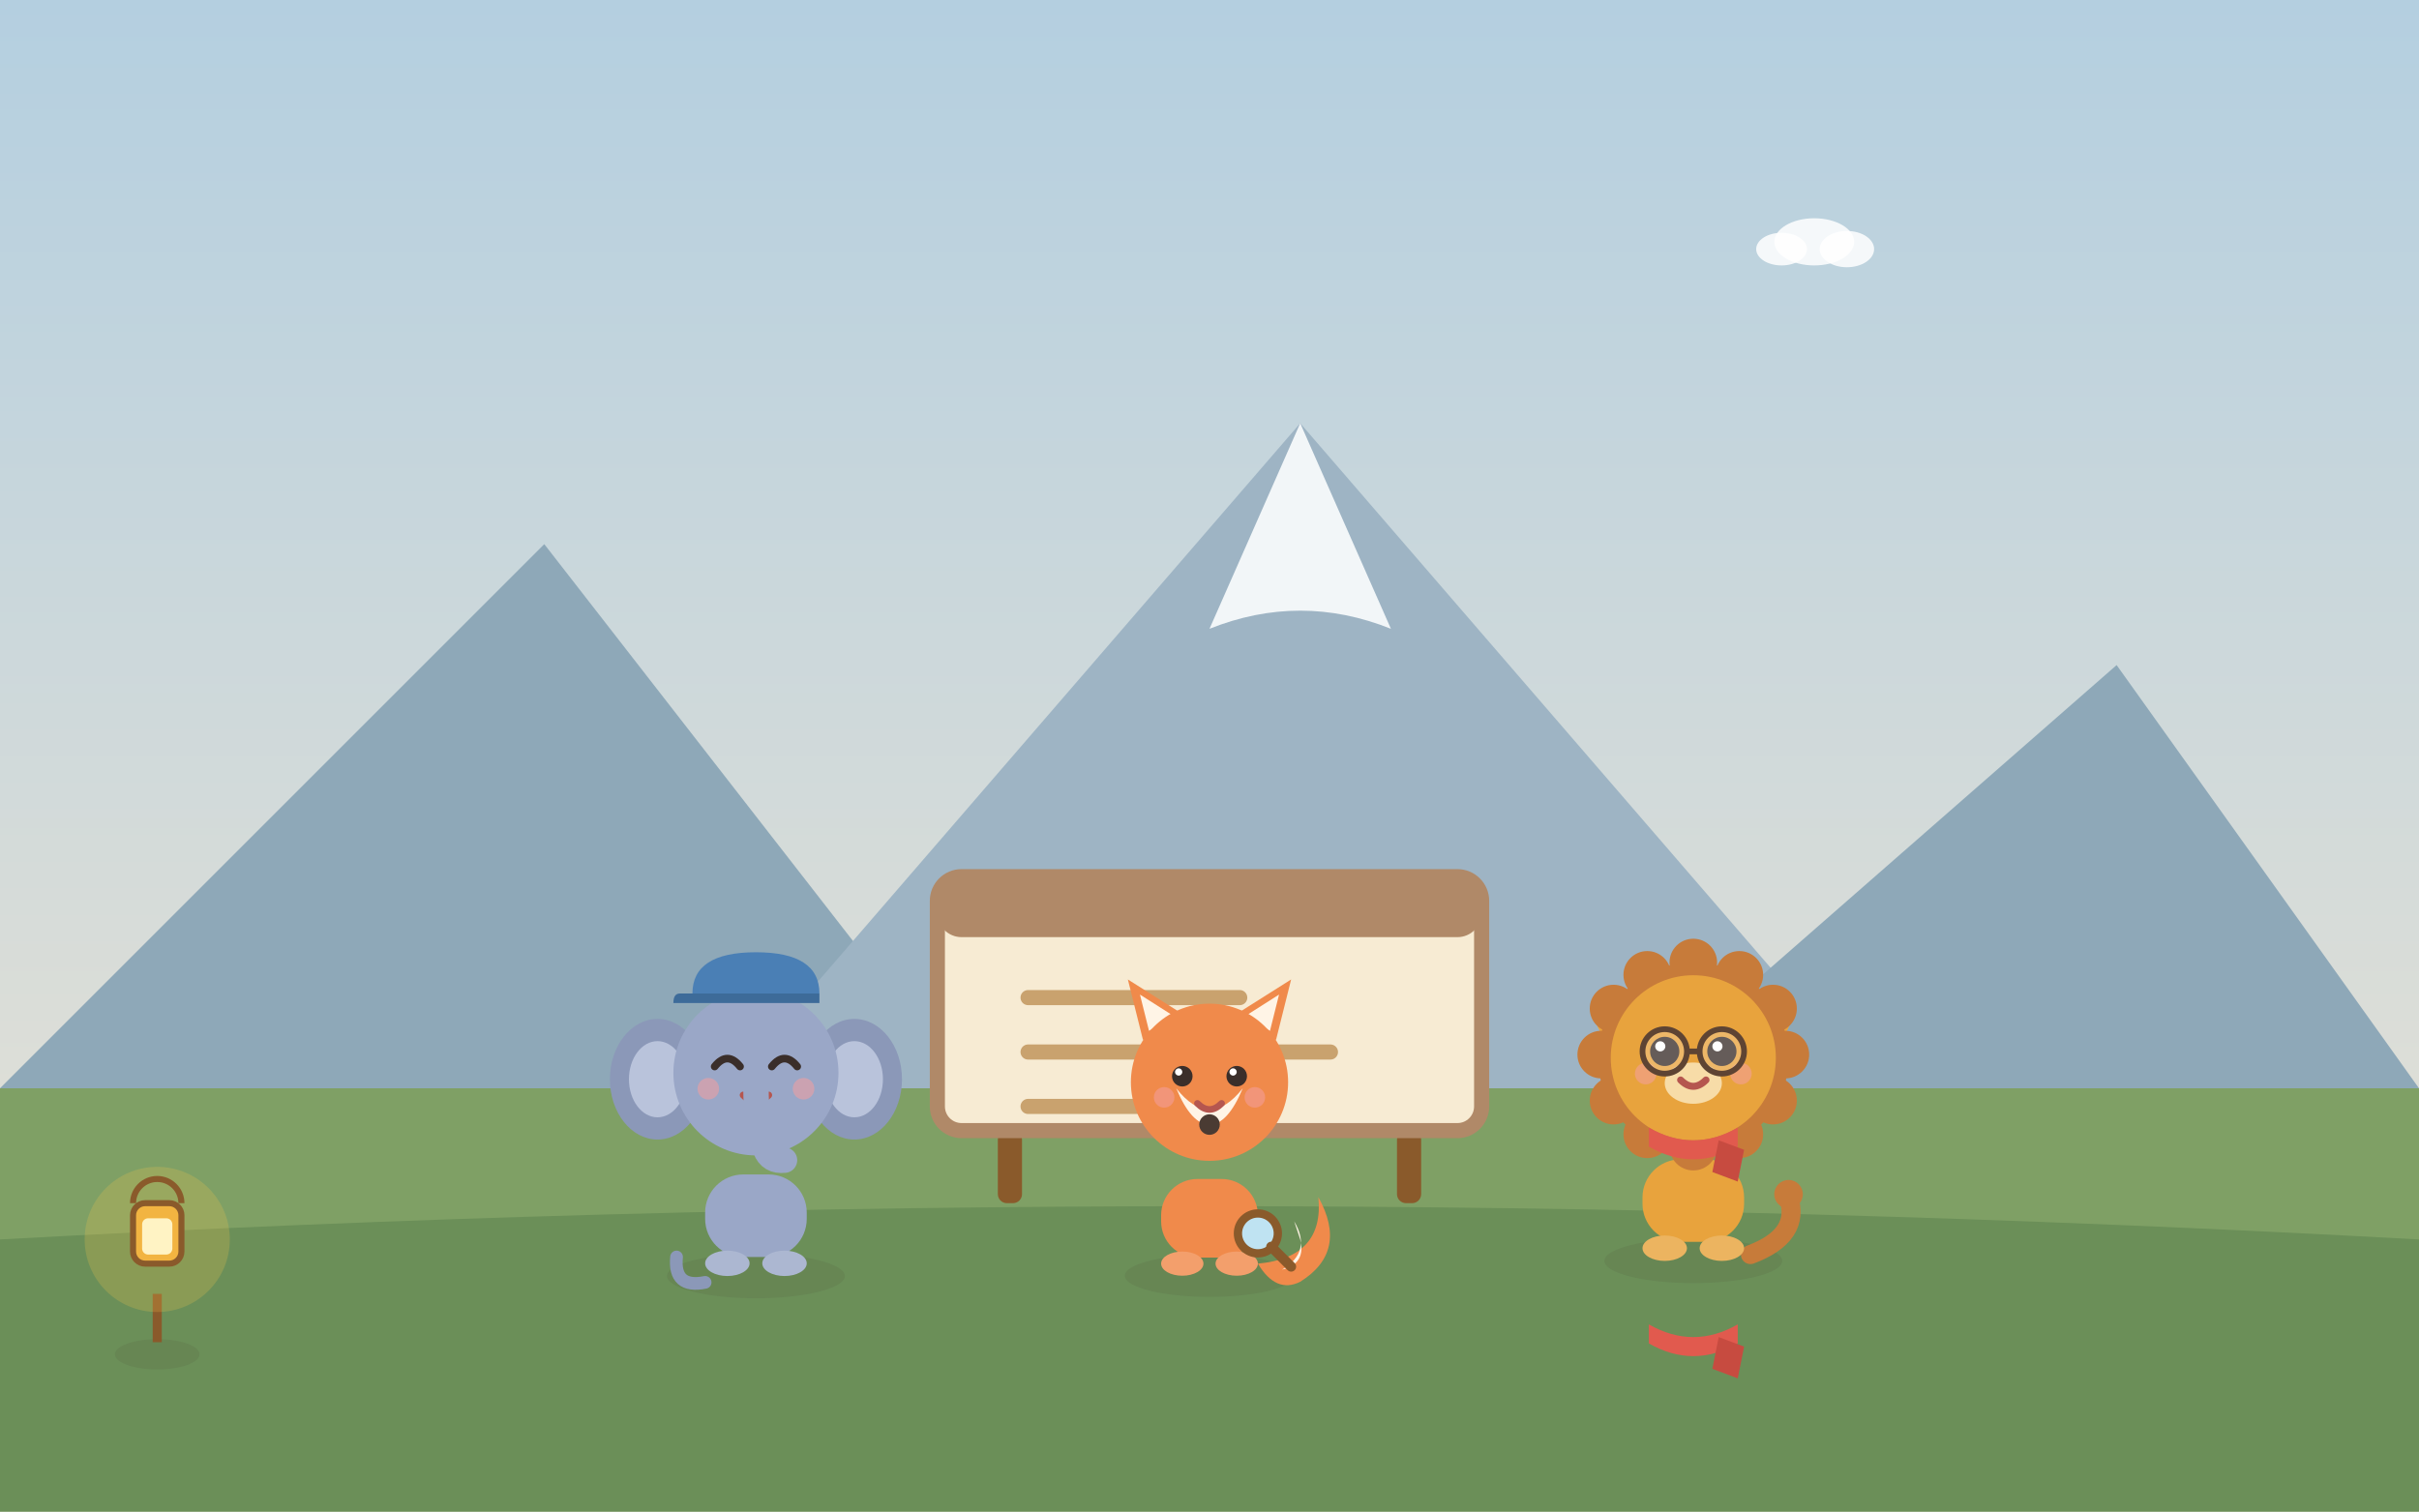
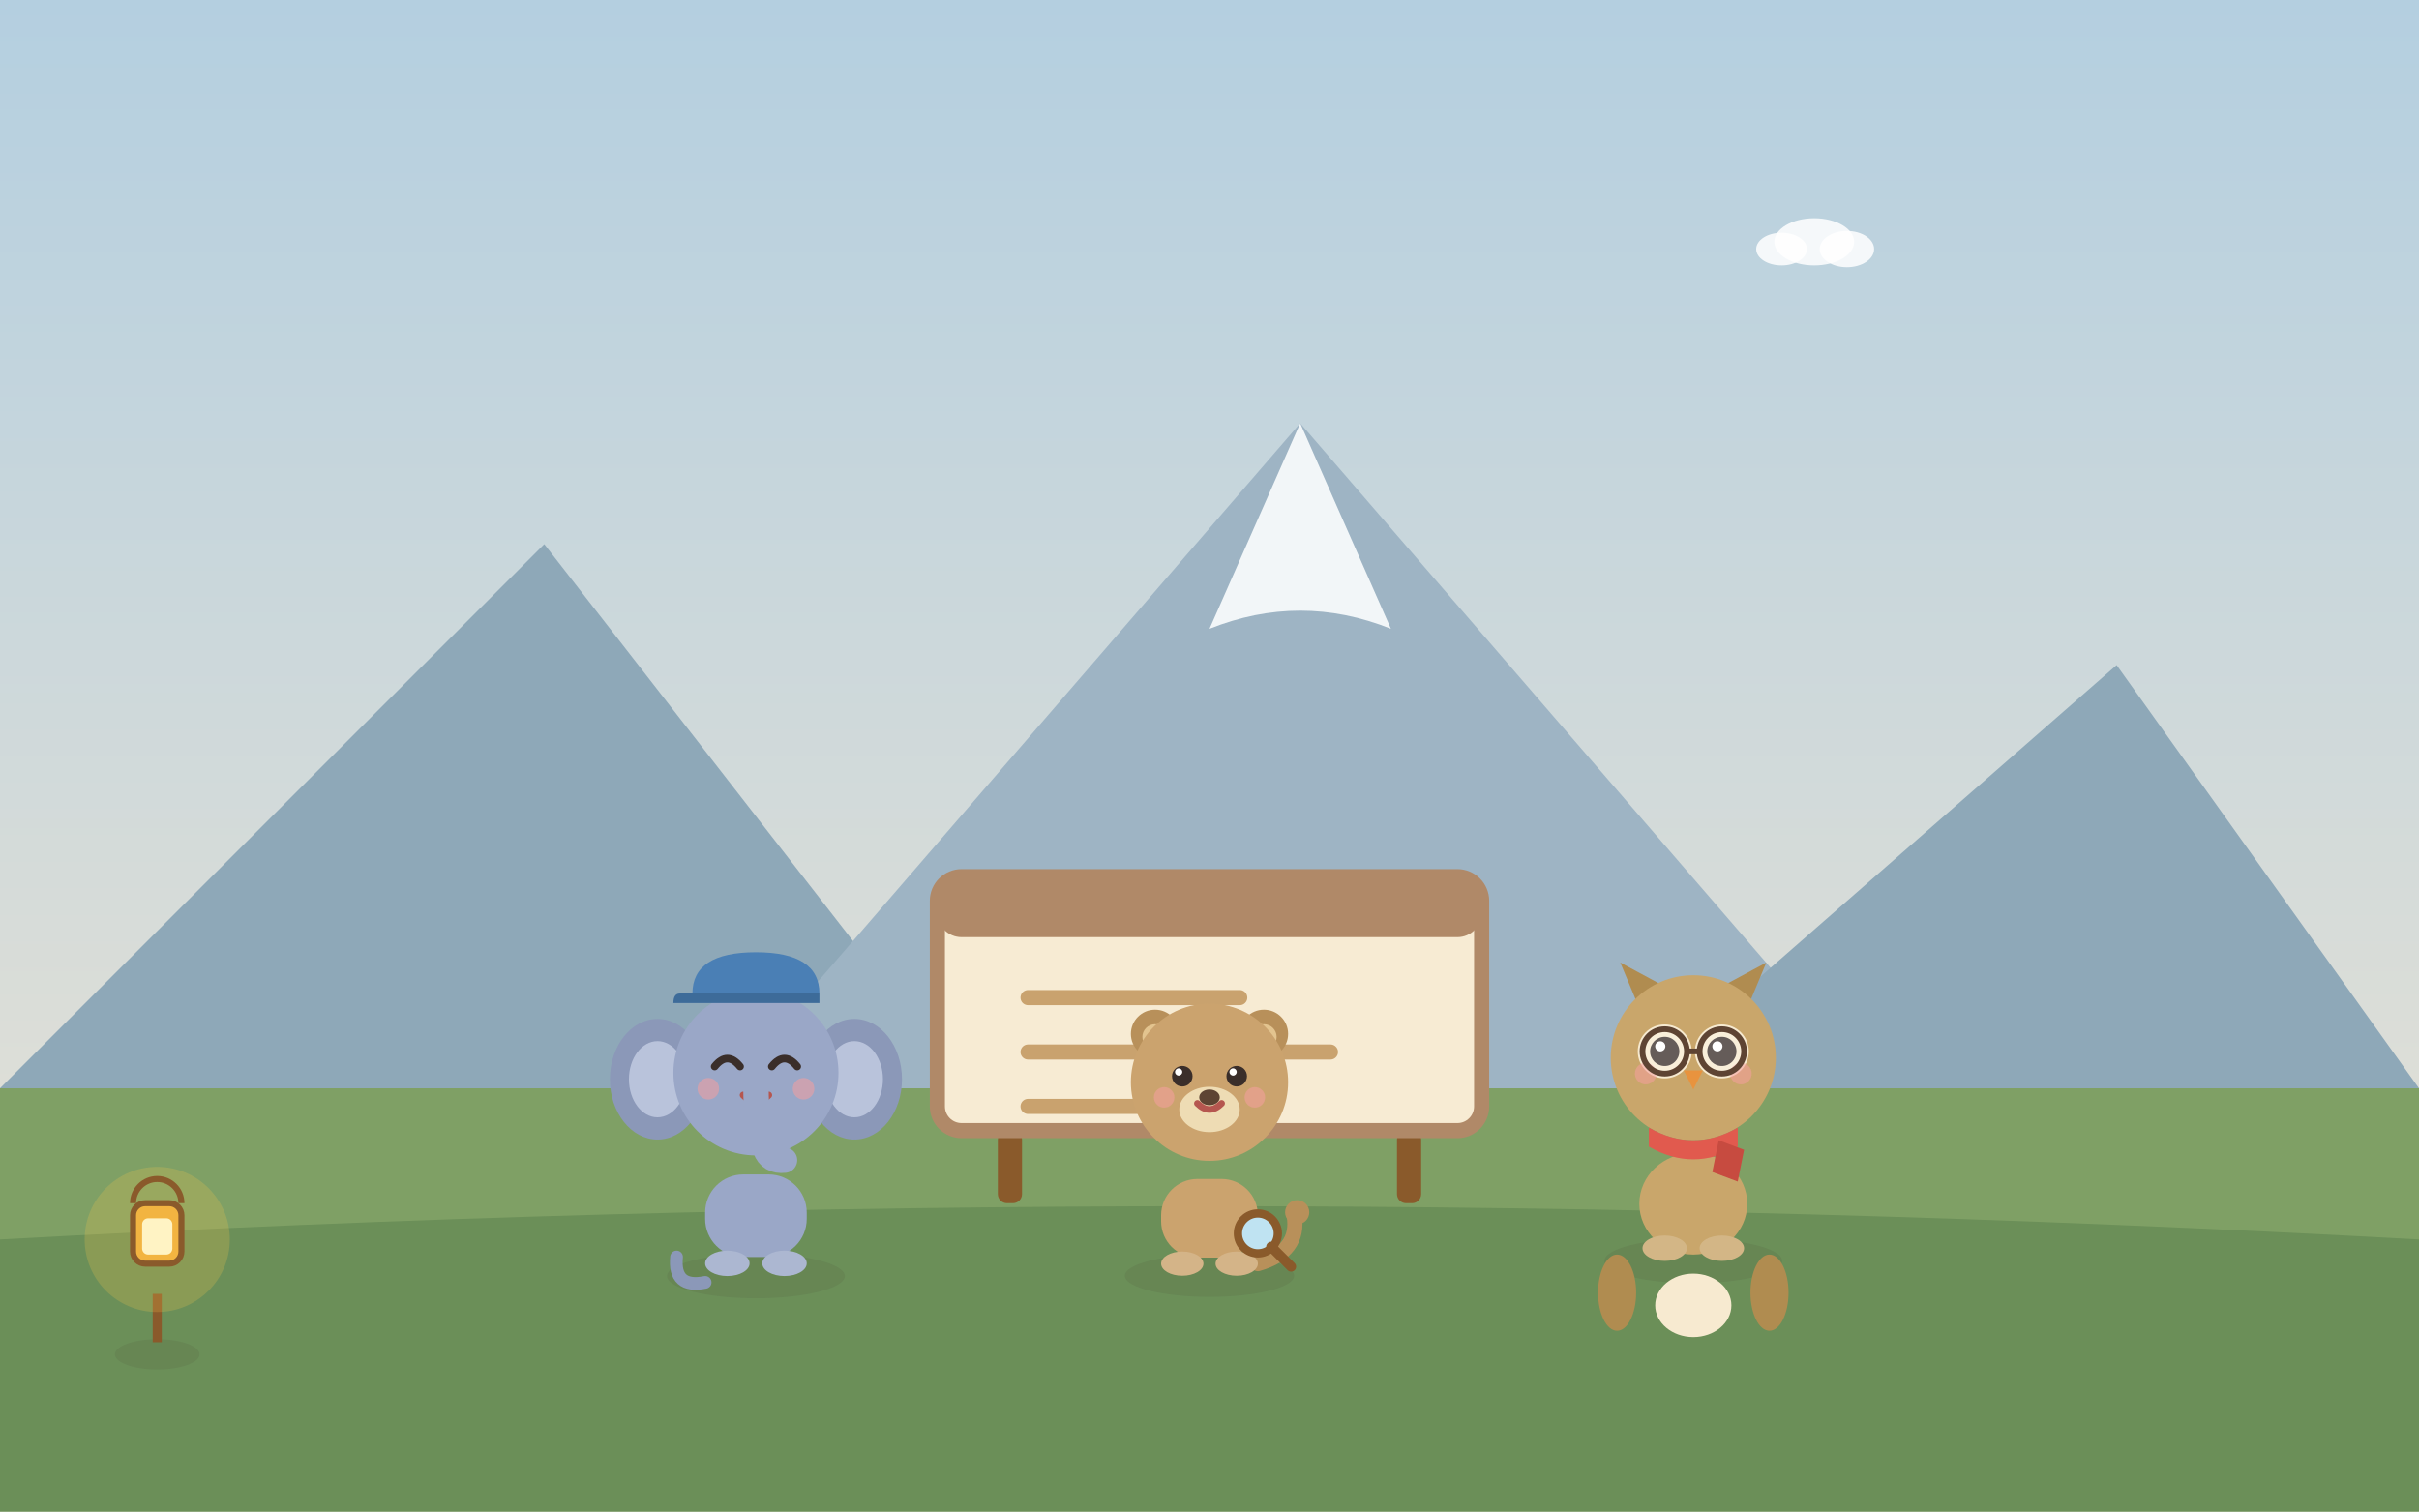
<svg xmlns="http://www.w3.org/2000/svg" viewBox="0 0 800 500">
  <defs>
    <linearGradient id="sky" x1="0" y1="0" x2="0" y2="1">
      <stop offset="0" stop-color="#B4CFE0" />
      <stop offset="1" stop-color="#EDE4D4" />
    </linearGradient>
  </defs>
  <rect x="0" y="0" width="800" height="500" rx="0" fill="url(#sky)" />
  <g transform="translate(600,80) scale(0.6,0.6)">
    <ellipse cx="0" cy="0" rx="22" ry="13" fill="#FFFFFF" opacity="0.85" />
    <ellipse cx="-18" cy="4" rx="14" ry="9" fill="#FFFFFF" opacity="0.85" />
    <ellipse cx="18" cy="4" rx="15" ry="10" fill="#FFFFFF" opacity="0.85" />
  </g>
  <path d="M0,360 L180,180 L320,360 Z" fill="#8EA8B8" />
  <path d="M240,360 L430,140 L620,360 Z" fill="#9EB4C4" />
  <path d="M400,208 L430,140 L460,208 Q430,196 400,208 Z" fill="#F2F6F8" />
  <path d="M540,360 L700,220 L800,360 Z" fill="#8EA8B8" />
  <path d="M0,360 L800,360 L800,500 L0,500 Z" fill="#7FA065" />
  <path d="M0,410 Q400,388 800,410 L800,500 L0,500 Z" fill="#6B8F58" />
  <g transform="translate(400,398) scale(1,1)">
    <rect x="-70" y="-24" width="8" height="24" rx="3" fill="#8a5a2b" />
    <rect x="62" y="-24" width="8" height="24" rx="3" fill="#8a5a2b" />
    <rect x="-90" y="-108" width="180" height="84" rx="8" fill="#F7EBD3" stroke="#B08968" stroke-width="5" />
    <rect x="-90" y="-108" width="180" height="20" rx="8" fill="#B08968" />
    <path d="M-60,-68 h70 M-60,-50 h100 M-60,-32 h46" fill="none" stroke="#C9A26E" stroke-width="5" stroke-linecap="round" />
  </g>
  <g transform="translate(400,420) scale(1,1)">
    <ellipse cx="0" cy="2" rx="28" ry="7" fill="#3A2E2A" opacity="0.10" />
    <g transform="translate(0,0) scale(1,1)">
-       <path d="M16,-2 q22,-2 20,-22 q10,18 -6,28 q-8,4 -14,-6" fill="#F08A4B" />
-       <path d="M28,-16 q6,10 -4,16 q8,-2 6,-10 z" fill="#FFF4E6" />
-       <rect x="-16" y="-30" width="32" height="26" rx="12" fill="#F08A4B" />
-       <ellipse cx="-9" cy="-2" rx="7" ry="4" fill="#f39f6c" />
-       <ellipse cx="9" cy="-2" rx="7" ry="4" fill="#f39f6c" />
+       <path d="M16,-2 q14,-4 12,-16" stroke="#B8905A" stroke-width="5" stroke-linecap="round" fill="none" />
+       <circle cx="29" cy="-19" r="4" fill="#B8905A" />
+       <rect x="-16" y="-30" width="32" height="26" rx="12" fill="#CBA36E" />
+       <ellipse cx="-9" cy="-2" rx="7" ry="4" fill="#d4b488" />
+       <ellipse cx="9" cy="-2" rx="7" ry="4" fill="#d4b488" />
    </g>
    <g transform="translate(0,-62) scale(1,1)">
-       <path d="M-22,-14 L-27,-34 L-8,-22 Z" fill="#F08A4B" />
-       <path d="M22,-14 L27,-34 L8,-22 Z" fill="#F08A4B" />
-       <path d="M-20,-17 L-23,-29 L-12,-22 Z" fill="#FFF4E6" />
-       <path d="M20,-17 L23,-29 L12,-22 Z" fill="#FFF4E6" />
-       <circle cx="0" cy="0" r="26" fill="#F08A4B" />
-       <path d="M-11,2 Q0,16 11,2 Q6,14 0,14 Q-6,14 -11,2 Z" fill="#FFF4E6" />
-       <circle cx="0" cy="14" r="3.4" fill="#4A3B33" />
+       <circle cx="-18" cy="-16" r="8" fill="#B8905A" />
+       <circle cx="18" cy="-16" r="8" fill="#B8905A" />
+       <circle cx="-18" cy="-15" r="4.2" fill="#E3C48F" />
+       <circle cx="18" cy="-15" r="4.2" fill="#E3C48F" />
+       <circle cx="0" cy="0" r="26" fill="#CBA36E" />
+       <ellipse cx="0" cy="9" rx="10" ry="7.5" fill="#EEDCB4" />
+       <ellipse cx="0" cy="5" rx="3.4" ry="2.6" fill="#5E4433" />
      <circle cx="-9" cy="-2" r="3.4" fill="#3A2E2A" />
      <circle cx="9" cy="-2" r="3.4" fill="#3A2E2A" />
      <circle cx="-10.2" cy="-3.4" r="1.2" fill="#fff" />
      <circle cx="7.8" cy="-3.4" r="1.2" fill="#fff" />
      <circle cx="-15" cy="5" r="3.4" fill="#F49E9E" opacity="0.55" />
      <circle cx="15" cy="5" r="3.4" fill="#F49E9E" opacity="0.55" />
      <path d="M-4,7 q4,4 8,0" stroke="#B5564F" stroke-width="2.2" stroke-linecap="round" fill="none" />
    </g>
    <g transform="translate(16,-12) scale(1.1,1.1)">
      <circle cx="0" cy="0" r="6" fill="#BFE3F2" stroke="#8a5a2b" stroke-width="2.5" />
      <path d="M4,4 L10,10" fill="none" stroke="#8a5a2b" stroke-width="3" stroke-linecap="round" />
    </g>
  </g>
  <g transform="translate(560,415) scale(1.05,1.05)">
    <ellipse cx="0" cy="2" rx="28" ry="7" fill="#3A2E2A" opacity="0.10" />
    <g transform="translate(0,0) scale(1,1)">
-       <path d="M18,0 q16,-6 12,-18" stroke="#C77B3A" stroke-width="6" stroke-linecap="round" fill="none" />
-       <circle cx="30" cy="-19" r="4.5" fill="#C77B3A" />
-       <rect x="-16" y="-30" width="32" height="26" rx="12" fill="#E8A33D" />
-       <path d="M-14,22 q14,8 28,0 l0,6 q-14,8 -28,0 z" fill="#E15A4E" />
-       <path d="M8,26 l8,3 l-2,10 l-8,-3 z" fill="#C74B40" />
-       <ellipse cx="-9" cy="-2" rx="7" ry="4" fill="#ecb460" />
-       <ellipse cx="9" cy="-2" rx="7" ry="4" fill="#ecb460" />
+       <ellipse cx="0" cy="-16" rx="17" ry="16" fill="#C9A66B" />
+       <ellipse cx="0" cy="16" rx="12" ry="10" fill="#F7EAD0" />
+       <ellipse cx="-24" cy="12" rx="6" ry="12" fill="#B08C50" />
+       <ellipse cx="24" cy="12" rx="6" ry="12" fill="#B08C50" />
+       <ellipse cx="-9" cy="-2" rx="7" ry="4" fill="#d3b686" />
+       <ellipse cx="9" cy="-2" rx="7" ry="4" fill="#d3b686" />
    </g>
    <g transform="translate(0,-62) scale(1,1)">
-       <circle cx="-24" cy="-12" r="6.5" fill="#E8A33D" />
-       <circle cx="24" cy="-12" r="6.5" fill="#E8A33D" />
-       <path d="M0,-30 a30,30 0 1 0 0.01,0 z" fill="#C77B3A" />
-       <circle cx="29" cy="-1" r="7.5" fill="#C77B3A" />
-       <circle cx="25.115" cy="13.5" r="7.5" fill="#C77B3A" />
-       <circle cx="14.5" cy="24.115" r="7.5" fill="#C77B3A" />
-       <circle cx="1.7757378587636622e-15" cy="28" r="7.5" fill="#C77B3A" />
-       <circle cx="-14.5" cy="24.115" r="7.5" fill="#C77B3A" />
-       <circle cx="-25.115" cy="13.5" r="7.5" fill="#C77B3A" />
-       <circle cx="-29" cy="-1" r="7.5" fill="#C77B3A" />
-       <circle cx="-25.115" cy="-15.5" r="7.5" fill="#C77B3A" />
-       <circle cx="-14.5" cy="-26.115" r="7.5" fill="#C77B3A" />
-       <circle cx="-5.327213576290986e-15" cy="-30" r="7.5" fill="#C77B3A" />
-       <circle cx="14.5" cy="-26.115" r="7.5" fill="#C77B3A" />
-       <circle cx="25.115" cy="-15.5" r="7.5" fill="#C77B3A" />
-       <circle cx="0" cy="0" r="26" fill="#E8A33D" />
-       <ellipse cx="0" cy="8" rx="9" ry="6.5" fill="#F7DCA8" />
+       <path d="M-18,-18 L-23,-30 L-10,-23 Z" fill="#B08C50" />
+       <path d="M18,-18 L23,-30 L10,-23 Z" fill="#B08C50" />
+       <circle cx="0" cy="0" r="26" fill="#C9A66B" />
+       <circle cx="-9" cy="-2" r="8.5" fill="#F7EAD0" />
+       <circle cx="9" cy="-2" r="8.5" fill="#F7EAD0" />
      <circle cx="-9" cy="-2" r="4.6" fill="#3A2E2A" />
      <circle cx="9" cy="-2" r="4.6" fill="#3A2E2A" />
      <circle cx="-10.4" cy="-3.6" r="1.6" fill="#fff" />
      <circle cx="7.6" cy="-3.6" r="1.6" fill="#fff" />
      <circle cx="-15" cy="5" r="3.4" fill="#F49E9E" opacity="0.55" />
      <circle cx="15" cy="5" r="3.4" fill="#F49E9E" opacity="0.55" />
-       <path d="M-4,7 q4,4 8,0" stroke="#B5564F" stroke-width="2.2" stroke-linecap="round" fill="none" />
+       <path d="M-3,4 L3,4 L0,10 Z" fill="#E8933E" />
      <g transform="translate(0,-2) scale(1,1)">
        <circle cx="-9" cy="0" r="7" fill="#FFFFFF" fill-opacity="0.22" stroke="#5E4433" stroke-width="1.8" />
        <circle cx="9" cy="0" r="7" fill="#FFFFFF" fill-opacity="0.22" stroke="#5E4433" stroke-width="1.8" />
        <path d="M-2,0 h4" fill="none" stroke="#5E4433" stroke-width="1.8" />
      </g>
      <path d="M-14,22 q14,8 28,0 l0,6 q-14,8 -28,0 z" fill="#E15A4E" />
      <path d="M8,26 l8,3 l-2,10 l-8,-3 z" fill="#C74B40" />
    </g>
  </g>
  <g transform="translate(250,420) scale(-1.05,1.05)">
    <ellipse cx="0" cy="2" rx="28" ry="7" fill="#3A2E2A" opacity="0.10" />
    <g transform="translate(0,0) scale(1,1)">
      <path d="M16,4 q10,2 9,-8" stroke="#8B98B8" stroke-width="4" stroke-linecap="round" fill="none" />
      <rect x="-16" y="-30" width="32" height="26" rx="12" fill="#9AA7C7" />
      <ellipse cx="-9" cy="-2" rx="7" ry="4" fill="#acb7d1" />
      <ellipse cx="9" cy="-2" rx="7" ry="4" fill="#acb7d1" />
    </g>
    <g transform="translate(0,-62) scale(1,1)">
      <ellipse cx="-31" cy="2" rx="15" ry="19" fill="#8B98B8" />
      <ellipse cx="31" cy="2" rx="15" ry="19" fill="#8B98B8" />
      <ellipse cx="-31" cy="2" rx="9" ry="12" fill="#B9C3DB" />
      <ellipse cx="31" cy="2" rx="9" ry="12" fill="#B9C3DB" />
      <circle cx="0" cy="0" r="26" fill="#9AA7C7" />
      <path d="M-13,-2 q4,-5 8,0 M5,-2 q4,-5 8,0" stroke="#3A2E2A" stroke-width="2.4" stroke-linecap="round" fill="none" />
      <circle cx="-15" cy="5" r="3.4" fill="#F49E9E" opacity="0.55" />
      <circle cx="15" cy="5" r="3.4" fill="#F49E9E" opacity="0.55" />
      <path d="M-4,7 q4,4 8,0" stroke="#B5564F" stroke-width="2.2" stroke-linecap="round" fill="none" />
      <path d="M0,4 q0,14 -3,20 q-1.5,4 -6,3.5" stroke="#9AA7C7" stroke-width="8" stroke-linecap="round" fill="none" />
      <g transform="translate(0,-5) scale(1,1)">
        <path d="M-20,-20 q0,-13 20,-13 q20,0 20,13 z" fill="#4A7FB5" />
        <path d="M-20,-20 h44 q2,0 2,3 h-46 z" fill="#3D6B99" />
      </g>
    </g>
  </g>
  <g transform="translate(52,446) scale(1,1)">
    <ellipse cx="0" cy="2" rx="14" ry="5" fill="#3A2E2A" opacity="0.10" />
    <path d="M0,-2 v-16" fill="none" stroke="#8a5a2b" stroke-width="3" />
    <circle cx="0" cy="-36" r="24" fill="#F8C64B" opacity="0.22" />
    <path d="M-8,-48 a8,8 0 0 1 16,0" stroke="#8a5a2b" stroke-width="2" fill="none" />
    <rect x="-8" y="-48" width="16" height="20" rx="4" fill="#F2B441" stroke="#8a5a2b" stroke-width="2" />
    <rect x="-5" y="-43" width="10" height="12" rx="2" fill="#FFF3C4" />
  </g>
</svg>
